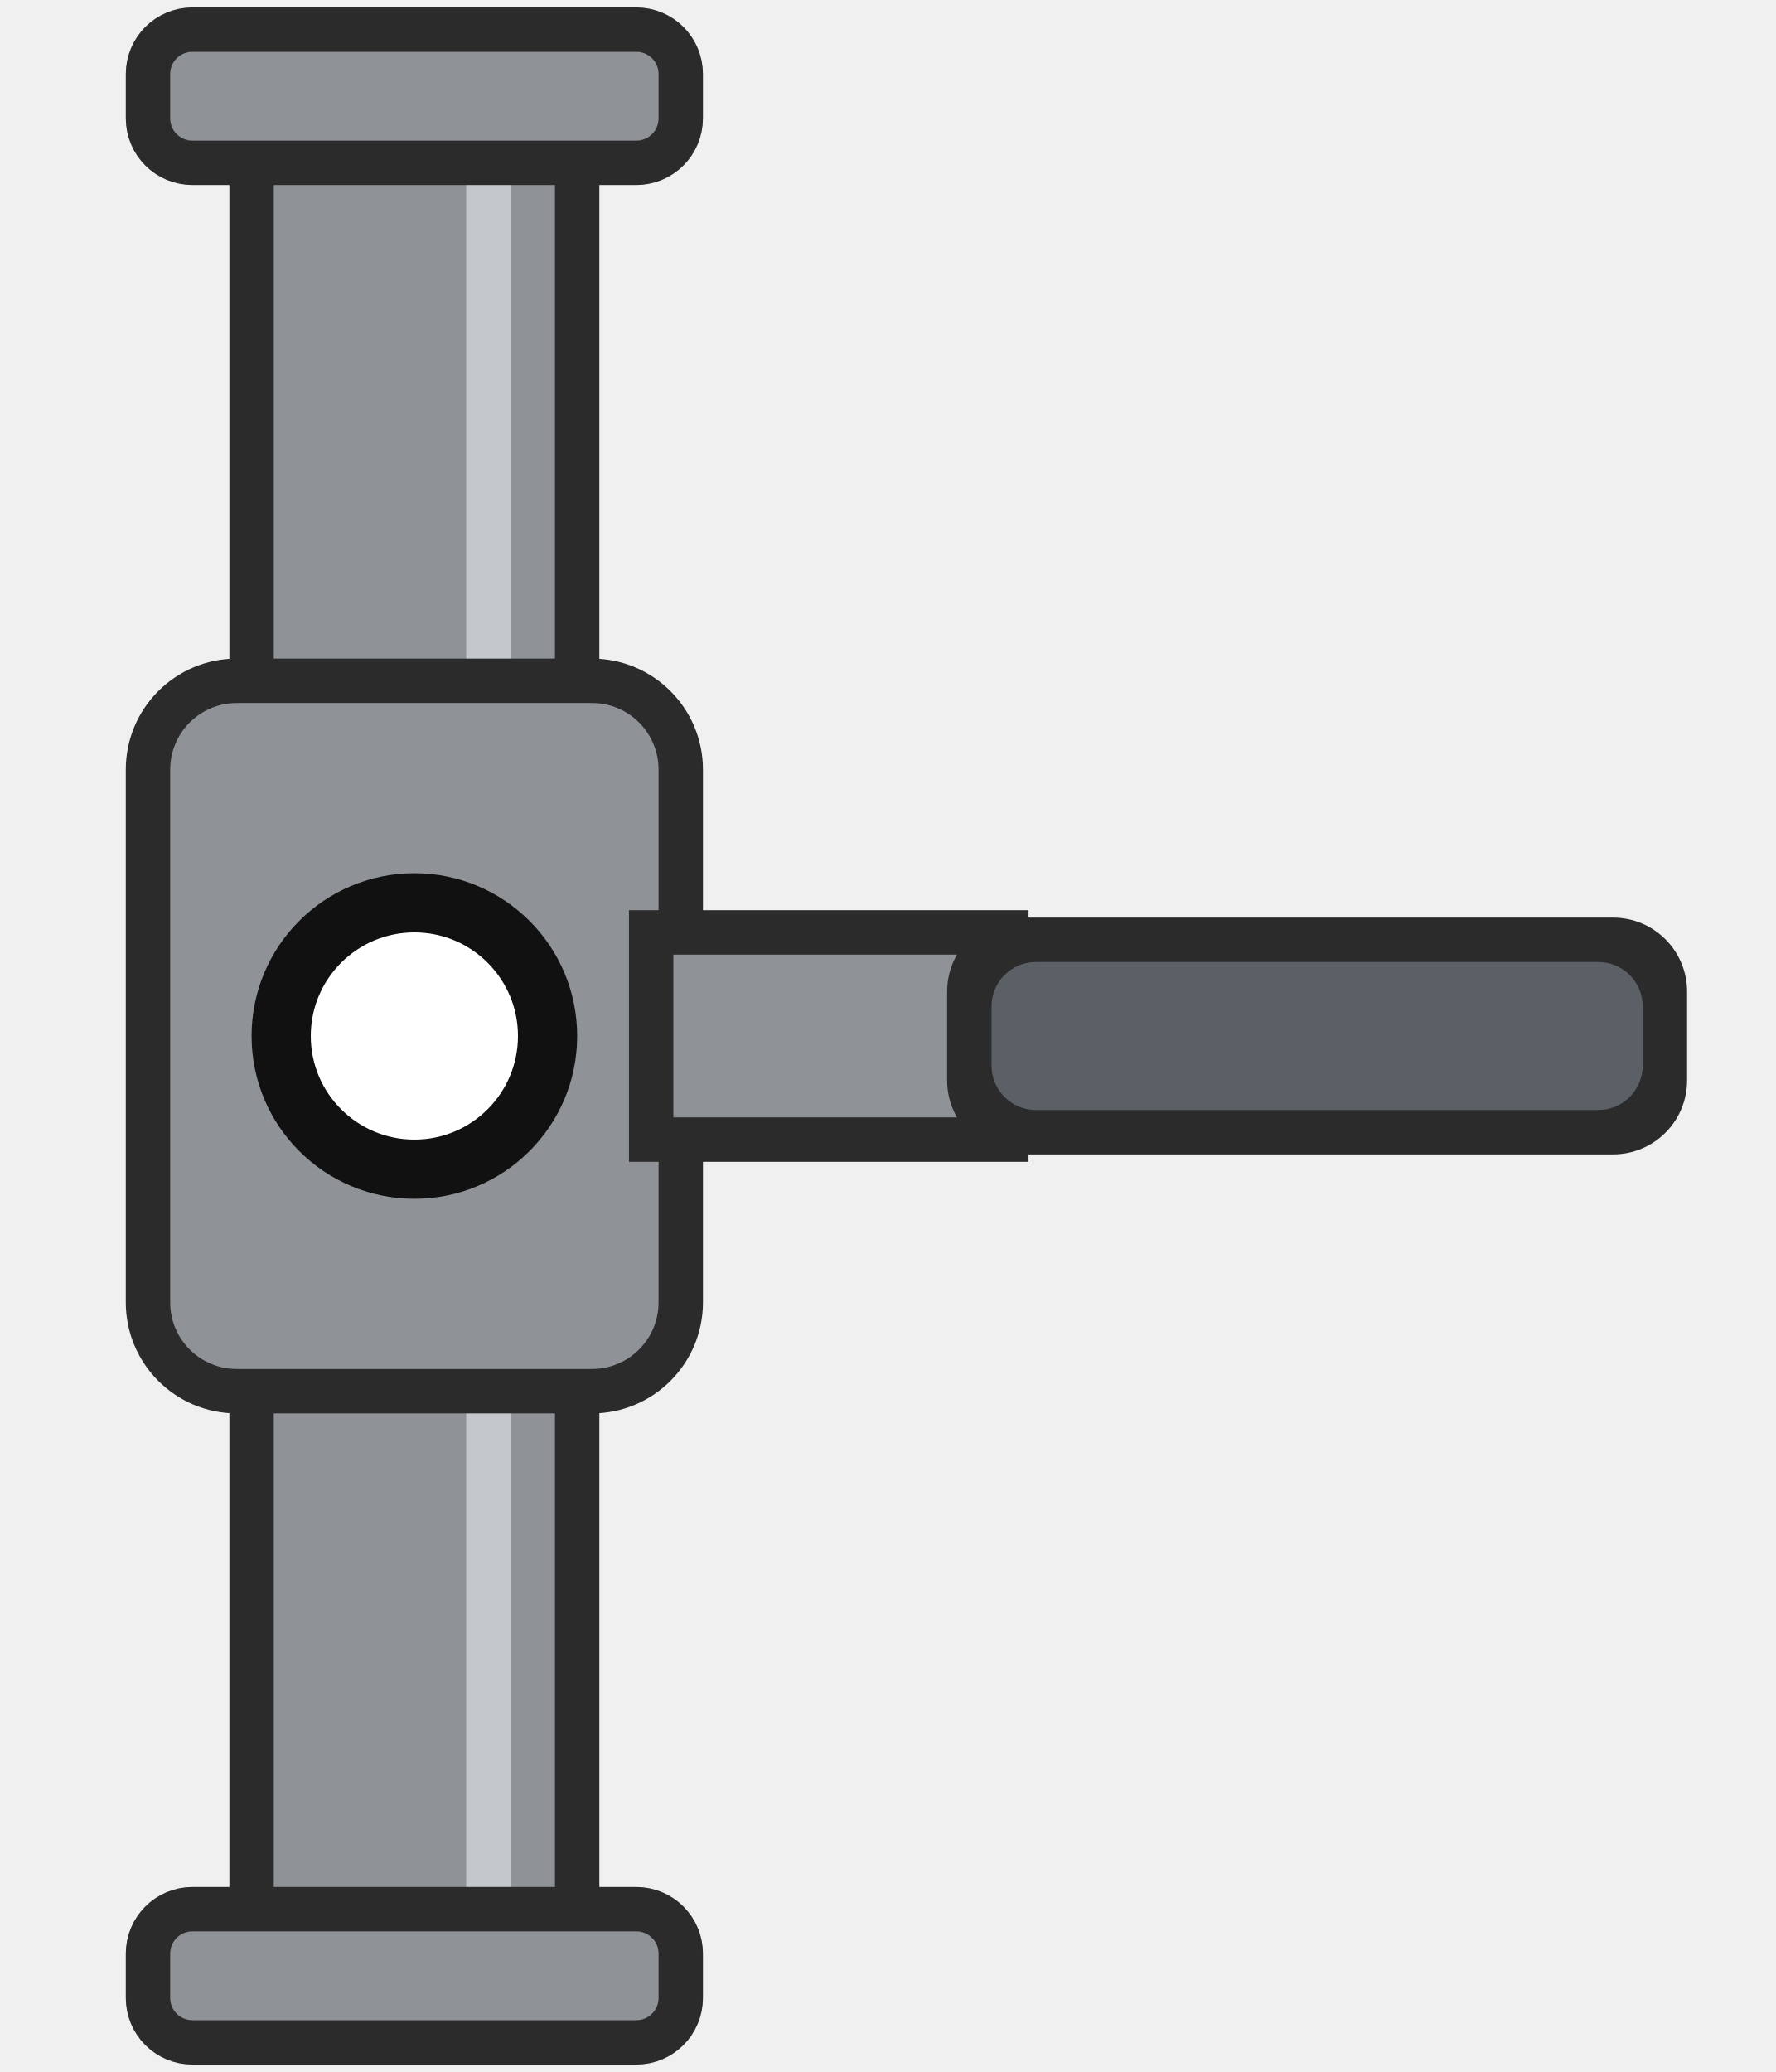
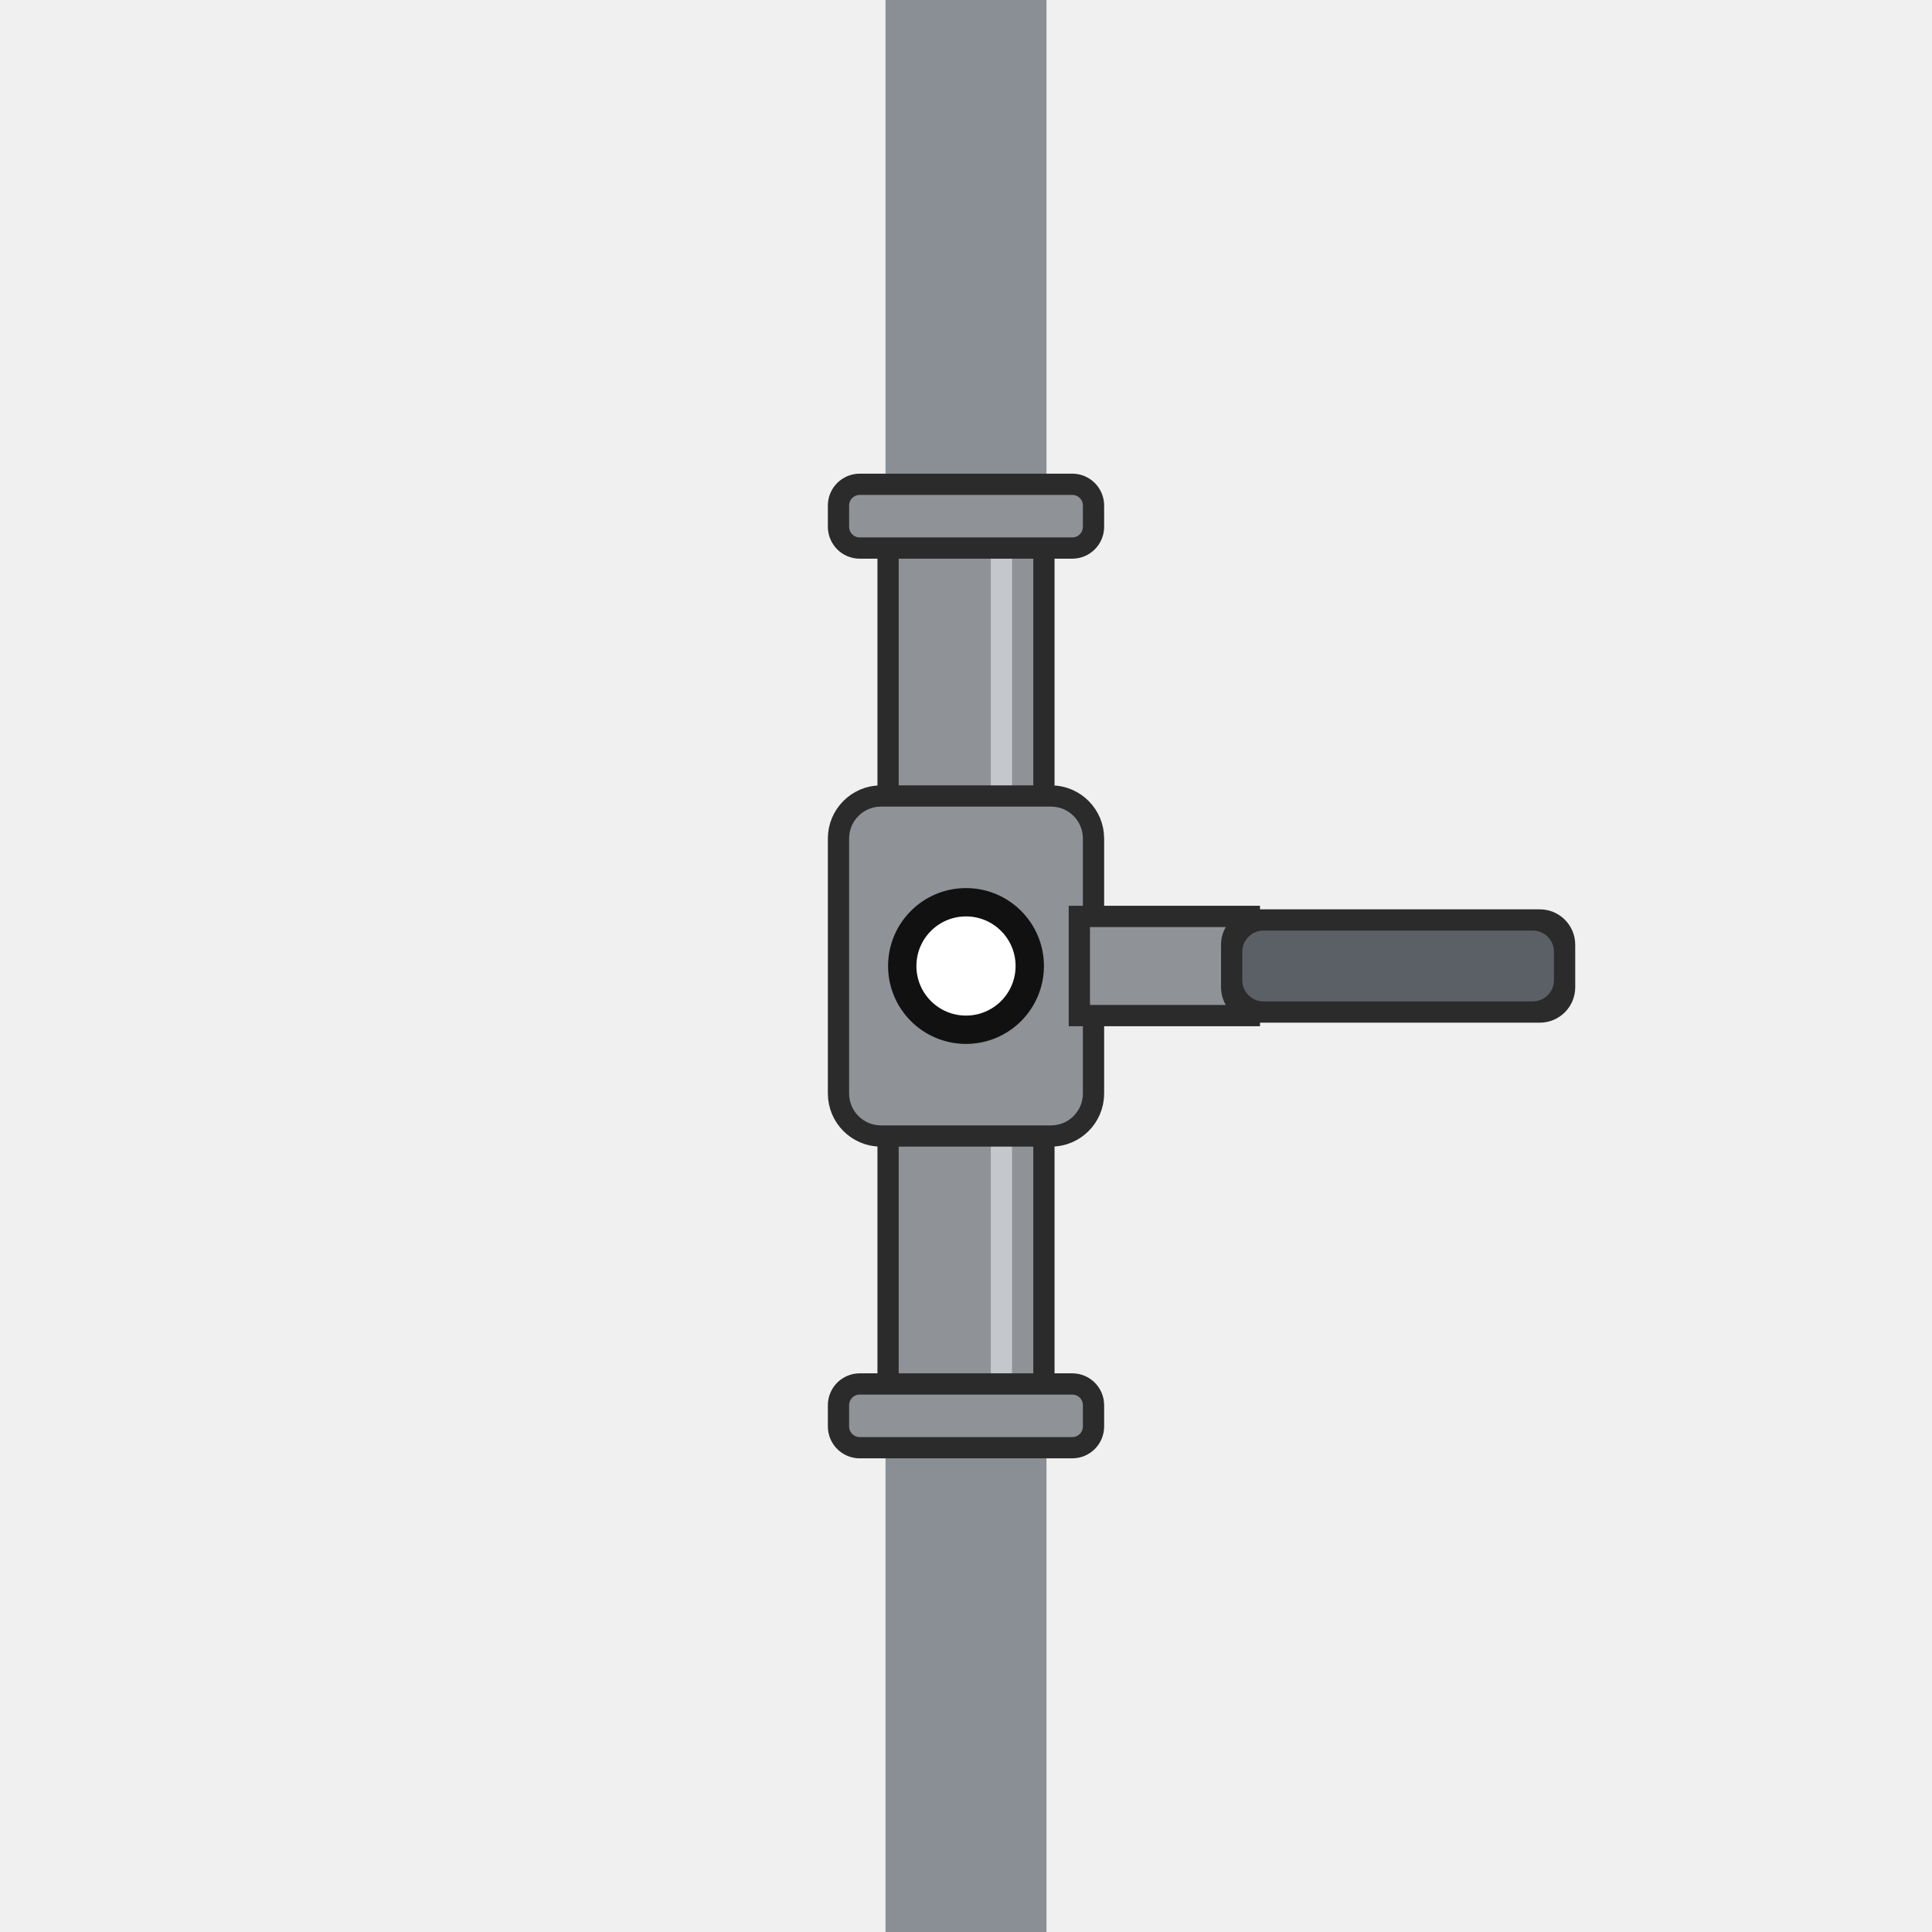
- <svg xmlns="http://www.w3.org/2000/svg" viewBox="0 0 120 140">
-   <g transform="translate(120 0) rotate(90)">
-     <rect x="8" y="81" width="124" height="22" fill="#8f9296" stroke="#2b2b2b" stroke-width="3" />
-     <path d="M10 87 H130" stroke="#c4c7cb" stroke-width="3" stroke-linecap="round" />
-     <rect x="2" y="74" width="9" height="36" rx="3" fill="#8f9296" stroke="#2b2b2b" stroke-width="3" />
-     <rect x="129" y="74" width="9" height="36" rx="3" fill="#8f9296" stroke="#2b2b2b" stroke-width="3" />
-     <rect x="46" y="74" width="48" height="36" rx="6" fill="#8f9296" stroke="#2b2b2b" stroke-width="3" />
-     <rect x="63" y="52" width="14" height="24" fill="#8f9296" stroke="#2b2b2b" stroke-width="3" />
-     <circle cx="70" cy="92" r="9" fill="#ffffff" stroke="#111" stroke-width="4" />
-     <rect x="62" y="6" width="16" height="50" rx="5" fill="#2b2b2b" />
-     <rect x="65" y="9" width="10" height="44" rx="3" fill="#5b6066" />
+ <svg xmlns="http://www.w3.org/2000/svg" viewBox="0 0 300 300" data-valve-standard="1">
+   <rect x="137.5" y="0" width="25" height="74" fill="#8a8f96" />
+   <rect x="137.5" y="226" width="25" height="74" fill="#8a8f96" />
+   <g transform="translate(119.2 73) scale(1.1)">
+     <g transform="translate(120 0) rotate(90)">
+       <rect x="8" y="81" width="124" height="22" fill="#8f9296" stroke="#2b2b2b" stroke-width="3" />
+       <path d="M10 87 H130" stroke="#c4c7cb" stroke-width="3" stroke-linecap="round" />
+       <rect x="2" y="74" width="9" height="36" rx="3" fill="#8f9296" stroke="#2b2b2b" stroke-width="3" />
+       <rect x="129" y="74" width="9" height="36" rx="3" fill="#8f9296" stroke="#2b2b2b" stroke-width="3" />
+       <rect x="46" y="74" width="48" height="36" rx="6" fill="#8f9296" stroke="#2b2b2b" stroke-width="3" />
+       <rect x="63" y="52" width="14" height="24" fill="#8f9296" stroke="#2b2b2b" stroke-width="3" />
+       <circle cx="70" cy="92" r="9" fill="#ffffff" stroke="#111" stroke-width="4" />
+       <rect x="62" y="6" width="16" height="50" rx="5" fill="#2b2b2b" />
+       <rect x="65" y="9" width="10" height="44" rx="3" fill="#5b6066" />
+     </g>
  </g>
</svg>
